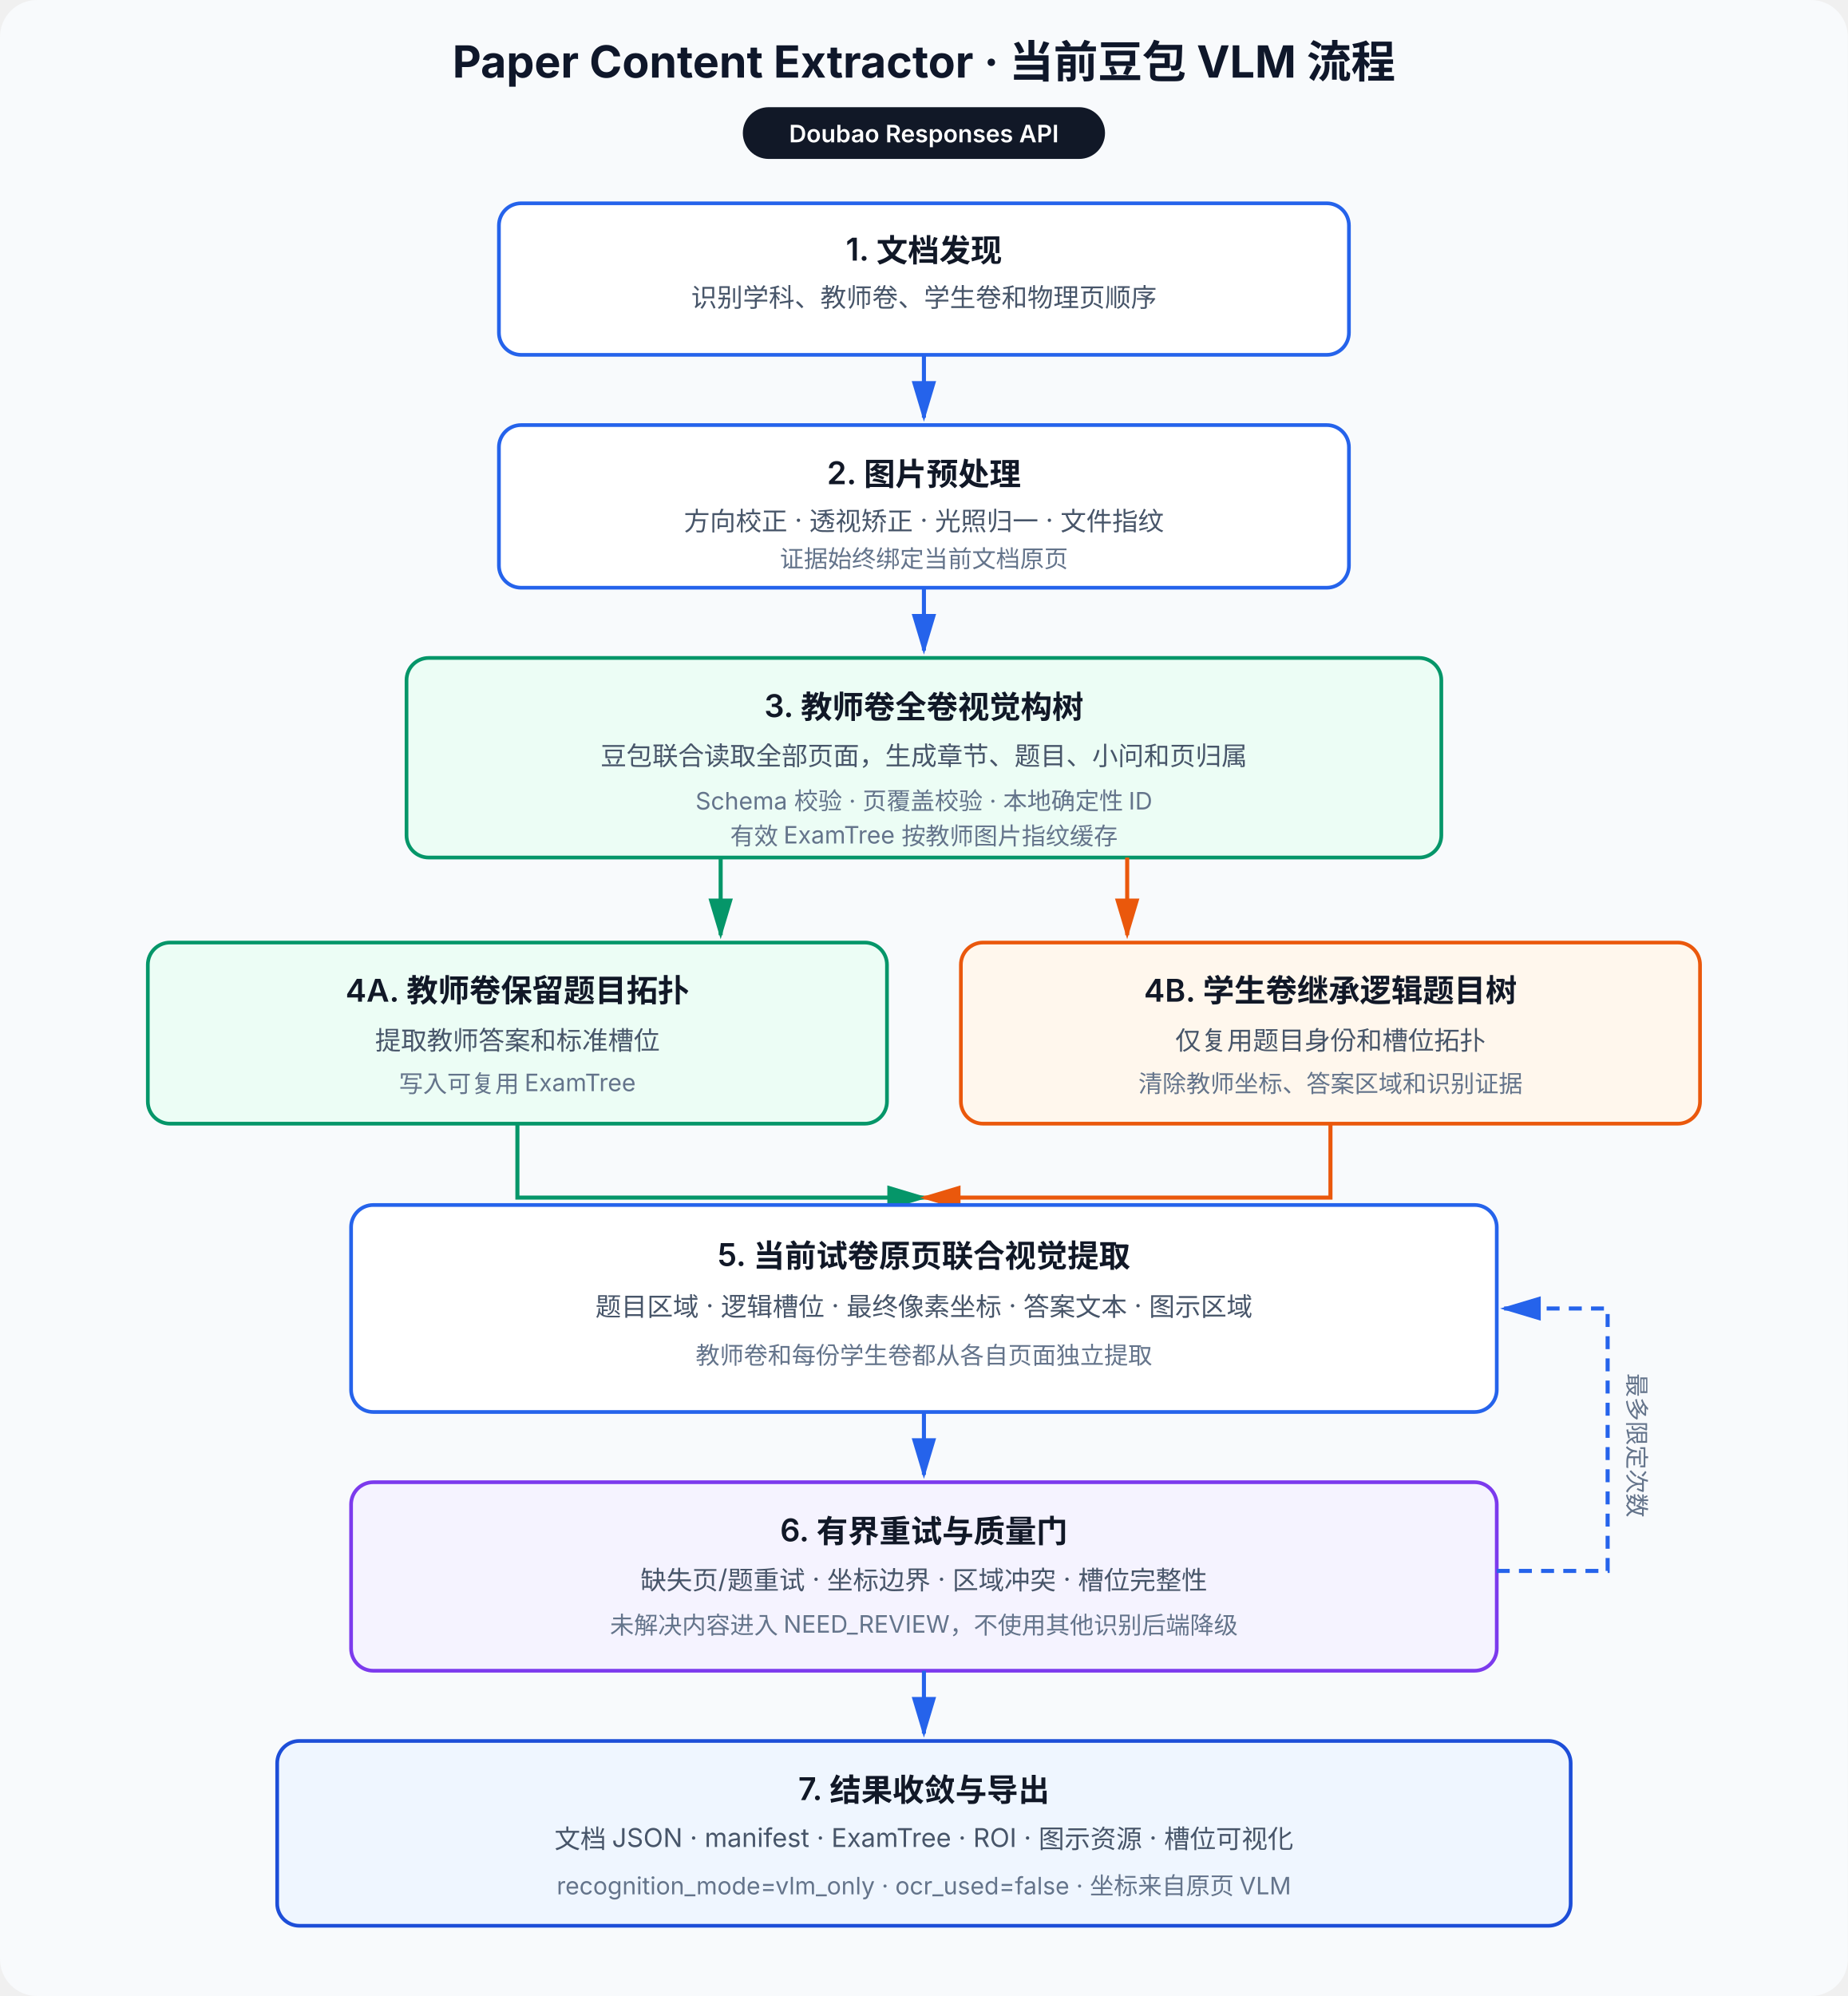
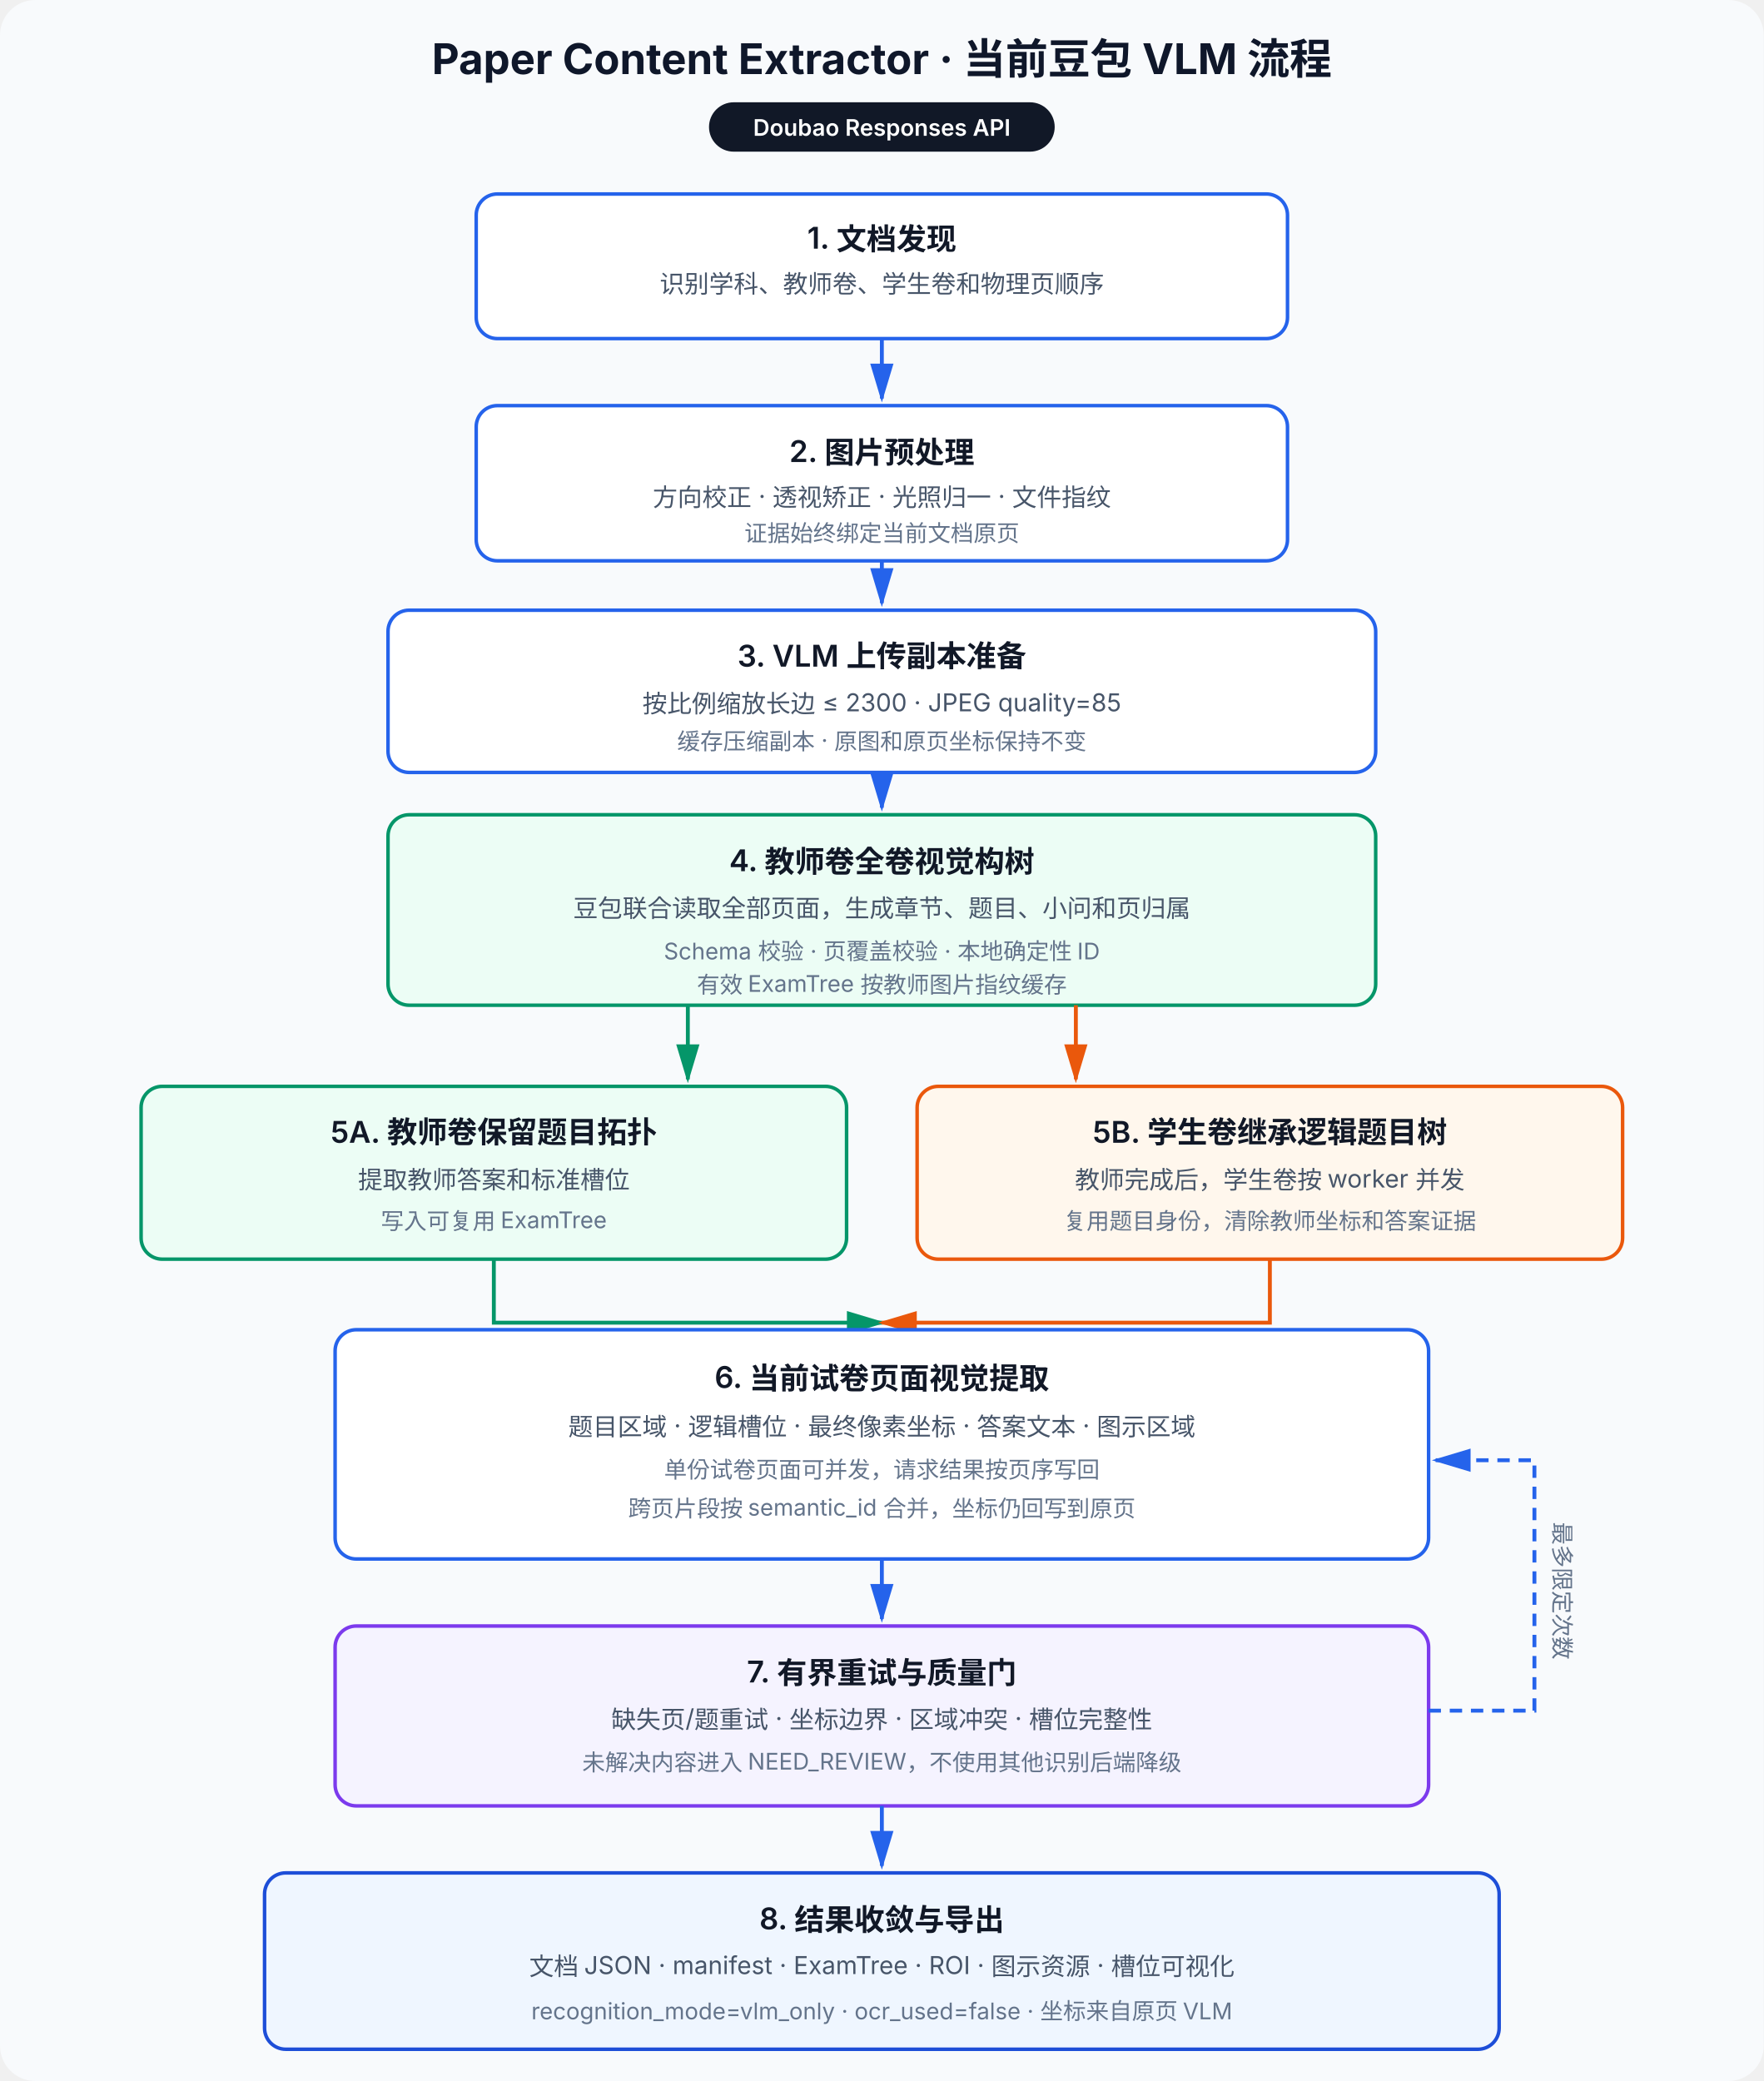
- <svg xmlns="http://www.w3.org/2000/svg" width="1000" height="1080" viewBox="0 0 1000 1080">
+ <svg xmlns="http://www.w3.org/2000/svg" width="1000" height="1180" viewBox="0 0 1000 1180">
  <defs>
    <style>
      .bg { fill:#f8fafc }
      .card { fill:#ffffff; stroke:#2563eb; stroke-width:2 }
      .teacher { fill:#ecfdf5; stroke:#059669; stroke-width:2 }
      .student { fill:#fff7ed; stroke:#ea580c; stroke-width:2 }
      .check { fill:#f5f3ff; stroke:#7c3aed; stroke-width:2 }
      .output { fill:#eff6ff; stroke:#1d4ed8; stroke-width:2 }
      .badge { fill:#111827 }
      .title { font:700 24px -apple-system,BlinkMacSystemFont,"Segoe UI",sans-serif; fill:#0f172a }
      .heading { font:600 17px -apple-system,BlinkMacSystemFont,"Segoe UI",sans-serif; fill:#111827 }
      .text { font:14px -apple-system,BlinkMacSystemFont,"Segoe UI",sans-serif; fill:#475569 }
      .small { font:13px -apple-system,BlinkMacSystemFont,"Segoe UI",sans-serif; fill:#64748b }
      .badge-text { font:600 13px -apple-system,BlinkMacSystemFont,"Segoe UI",sans-serif; fill:#ffffff }
      .arrow { stroke:#2563eb; stroke-width:2.2; fill:none; marker-end:url(#arrow) }
      .teacher-arrow { stroke:#059669; stroke-width:2.2; fill:none; marker-end:url(#teacher-arrow) }
      .student-arrow { stroke:#ea580c; stroke-width:2.2; fill:none; marker-end:url(#student-arrow) }
      .dash { stroke-dasharray:7 5 }
    </style>
    <marker id="arrow" markerWidth="10" markerHeight="10" refX="9" refY="3" orient="auto">
      <polygon points="0 0,10 3,0 6" fill="#2563eb" />
    </marker>
    <marker id="teacher-arrow" markerWidth="10" markerHeight="10" refX="9" refY="3" orient="auto">
      <polygon points="0 0,10 3,0 6" fill="#059669" />
    </marker>
    <marker id="student-arrow" markerWidth="10" markerHeight="10" refX="9" refY="3" orient="auto">
      <polygon points="0 0,10 3,0 6" fill="#ea580c" />
    </marker>
  </defs>
-   <rect class="bg" width="1000" height="1080" rx="20" />
+   <rect class="bg" width="1000" height="1180" rx="20" />
  <text x="500" y="42" text-anchor="middle" class="title">Paper Content Extractor · 当前豆包 VLM 流程</text>
  <rect class="badge" x="402" y="58" width="196" height="28" rx="14" />
  <text x="500" y="77" text-anchor="middle" class="badge-text">Doubao Responses API</text>
  <rect class="card" x="270" y="110" width="460" height="82" rx="12" />
  <text x="500" y="141" text-anchor="middle" class="heading">1. 文档发现</text>
  <text x="500" y="166" text-anchor="middle" class="text">识别学科、教师卷、学生卷和物理页顺序</text>
  <path class="arrow" d="M500 192 V226" />
  <rect class="card" x="270" y="230" width="460" height="88" rx="12" />
  <text x="500" y="262" text-anchor="middle" class="heading">2. 图片预处理</text>
  <text x="500" y="287" text-anchor="middle" class="text">方向校正 · 透视矫正 · 光照归一 · 文件指纹</text>
  <text x="500" y="307" text-anchor="middle" class="small">证据始终绑定当前文档原页</text>
-   <path class="arrow" d="M500 318 V352" />
-   <rect class="teacher" x="220" y="356" width="560" height="108" rx="12" />
-   <text x="500" y="388" text-anchor="middle" class="heading">3. 教师卷全卷视觉构树</text>
-   <text x="500" y="414" text-anchor="middle" class="text">豆包联合读取全部页面，生成章节、题目、小问和页归属</text>
-   <text x="500" y="438" text-anchor="middle" class="small">Schema 校验 · 页覆盖校验 · 本地确定性 ID</text>
-   <text x="500" y="457" text-anchor="middle" class="small">有效 ExamTree 按教师图片指纹缓存</text>
-   <path class="teacher-arrow" d="M390 464 V506" />
-   <path class="student-arrow" d="M610 464 V506" />
-   <rect class="teacher" x="80" y="510" width="400" height="98" rx="12" />
-   <text x="280" y="542" text-anchor="middle" class="heading">4A. 教师卷保留题目拓扑</text>
-   <text x="280" y="568" text-anchor="middle" class="text">提取教师答案和标准槽位</text>
-   <text x="280" y="591" text-anchor="middle" class="small">写入可复用 ExamTree</text>
-   <rect class="student" x="520" y="510" width="400" height="98" rx="12" />
-   <text x="720" y="542" text-anchor="middle" class="heading">4B. 学生卷继承逻辑题目树</text>
-   <text x="720" y="568" text-anchor="middle" class="text">仅复用题目身份和槽位拓扑</text>
-   <text x="720" y="591" text-anchor="middle" class="small">清除教师坐标、答案区域和识别证据</text>
-   <path class="teacher-arrow" d="M280 608 V648 H500" />
-   <path class="student-arrow" d="M720 608 V648 H500" />
-   <rect class="card" x="190" y="652" width="620" height="112" rx="12" />
-   <text x="500" y="685" text-anchor="middle" class="heading">5. 当前试卷原页联合视觉提取</text>
-   <text x="500" y="712" text-anchor="middle" class="text">题目区域 · 逻辑槽位 · 最终像素坐标 · 答案文本 · 图示区域</text>
-   <text x="500" y="738" text-anchor="middle" class="small">教师卷和每份学生卷都从各自页面独立提取</text>
-   <path class="arrow" d="M500 764 V798" />
-   <rect class="check" x="190" y="802" width="620" height="102" rx="12" />
-   <text x="500" y="834" text-anchor="middle" class="heading">6. 有界重试与质量门</text>
-   <text x="500" y="860" text-anchor="middle" class="text">缺失页/题重试 · 坐标边界 · 区域冲突 · 槽位完整性</text>
-   <text x="500" y="884" text-anchor="middle" class="small">未解决内容进入 NEED_REVIEW，不使用其他识别后端降级</text>
-   <path class="arrow dash" d="M810 850 H870 V708 H814" />
-   <text x="881" y="782" text-anchor="middle" class="small" transform="rotate(90 881 782)">最多限定次数</text>
-   <path class="arrow" d="M500 904 V938" />
-   <rect class="output" x="150" y="942" width="700" height="100" rx="12" />
-   <text x="500" y="974" text-anchor="middle" class="heading">7. 结果收敛与导出</text>
-   <text x="500" y="1000" text-anchor="middle" class="text">文档 JSON · manifest · ExamTree · ROI · 图示资源 · 槽位可视化</text>
-   <text x="500" y="1025" text-anchor="middle" class="small">recognition_mode=vlm_only · ocr_used=false · 坐标来自原页 VLM</text>
+   <path class="arrow" d="M500 318 V342" />
+   <rect class="card" x="220" y="346" width="560" height="92" rx="12" />
+   <text x="500" y="378" text-anchor="middle" class="heading">3. VLM 上传副本准备</text>
+   <text x="500" y="404" text-anchor="middle" class="text">按比例缩放长边 ≤ 2300 · JPEG quality=85</text>
+   <text x="500" y="425" text-anchor="middle" class="small">缓存压缩副本 · 原图和原页坐标保持不变</text>
+   <path class="arrow" d="M500 438 V458" />
+   <rect class="teacher" x="220" y="462" width="560" height="108" rx="12" />
+   <text x="500" y="494" text-anchor="middle" class="heading">4. 教师卷全卷视觉构树</text>
+   <text x="500" y="520" text-anchor="middle" class="text">豆包联合读取全部页面，生成章节、题目、小问和页归属</text>
+   <text x="500" y="544" text-anchor="middle" class="small">Schema 校验 · 页覆盖校验 · 本地确定性 ID</text>
+   <text x="500" y="563" text-anchor="middle" class="small">有效 ExamTree 按教师图片指纹缓存</text>
+   <path class="teacher-arrow" d="M390 570 V612" />
+   <path class="student-arrow" d="M610 570 V612" />
+   <rect class="teacher" x="80" y="616" width="400" height="98" rx="12" />
+   <text x="280" y="648" text-anchor="middle" class="heading">5A. 教师卷保留题目拓扑</text>
+   <text x="280" y="674" text-anchor="middle" class="text">提取教师答案和标准槽位</text>
+   <text x="280" y="697" text-anchor="middle" class="small">写入可复用 ExamTree</text>
+   <rect class="student" x="520" y="616" width="400" height="98" rx="12" />
+   <text x="720" y="648" text-anchor="middle" class="heading">5B. 学生卷继承逻辑题目树</text>
+   <text x="720" y="674" text-anchor="middle" class="text">教师完成后，学生卷按 worker 并发</text>
+   <text x="720" y="697" text-anchor="middle" class="small">复用题目身份，清除教师坐标和答案证据</text>
+   <path class="teacher-arrow" d="M280 714 V750 H500" />
+   <path class="student-arrow" d="M720 714 V750 H500" />
+   <rect class="card" x="190" y="754" width="620" height="130" rx="12" />
+   <text x="500" y="787" text-anchor="middle" class="heading">6. 当前试卷页面视觉提取</text>
+   <text x="500" y="814" text-anchor="middle" class="text">题目区域 · 逻辑槽位 · 最终像素坐标 · 答案文本 · 图示区域</text>
+   <text x="500" y="838" text-anchor="middle" class="small">单份试卷页面可并发，请求结果按页序写回</text>
+   <text x="500" y="860" text-anchor="middle" class="small">跨页片段按 semantic_id 合并，坐标仍回写到原页</text>
+   <path class="arrow" d="M500 884 V918" />
+   <rect class="check" x="190" y="922" width="620" height="102" rx="12" />
+   <text x="500" y="954" text-anchor="middle" class="heading">7. 有界重试与质量门</text>
+   <text x="500" y="980" text-anchor="middle" class="text">缺失页/题重试 · 坐标边界 · 区域冲突 · 槽位完整性</text>
+   <text x="500" y="1004" text-anchor="middle" class="small">未解决内容进入 NEED_REVIEW，不使用其他识别后端降级</text>
+   <path class="arrow dash" d="M810 970 H870 V828 H814" />
+   <text x="881" y="902" text-anchor="middle" class="small" transform="rotate(90 881 902)">最多限定次数</text>
+   <path class="arrow" d="M500 1024 V1058" />
+   <rect class="output" x="150" y="1062" width="700" height="100" rx="12" />
+   <text x="500" y="1094" text-anchor="middle" class="heading">8. 结果收敛与导出</text>
+   <text x="500" y="1120" text-anchor="middle" class="text">文档 JSON · manifest · ExamTree · ROI · 图示资源 · 槽位可视化</text>
+   <text x="500" y="1145" text-anchor="middle" class="small">recognition_mode=vlm_only · ocr_used=false · 坐标来自原页 VLM</text>
</svg>
